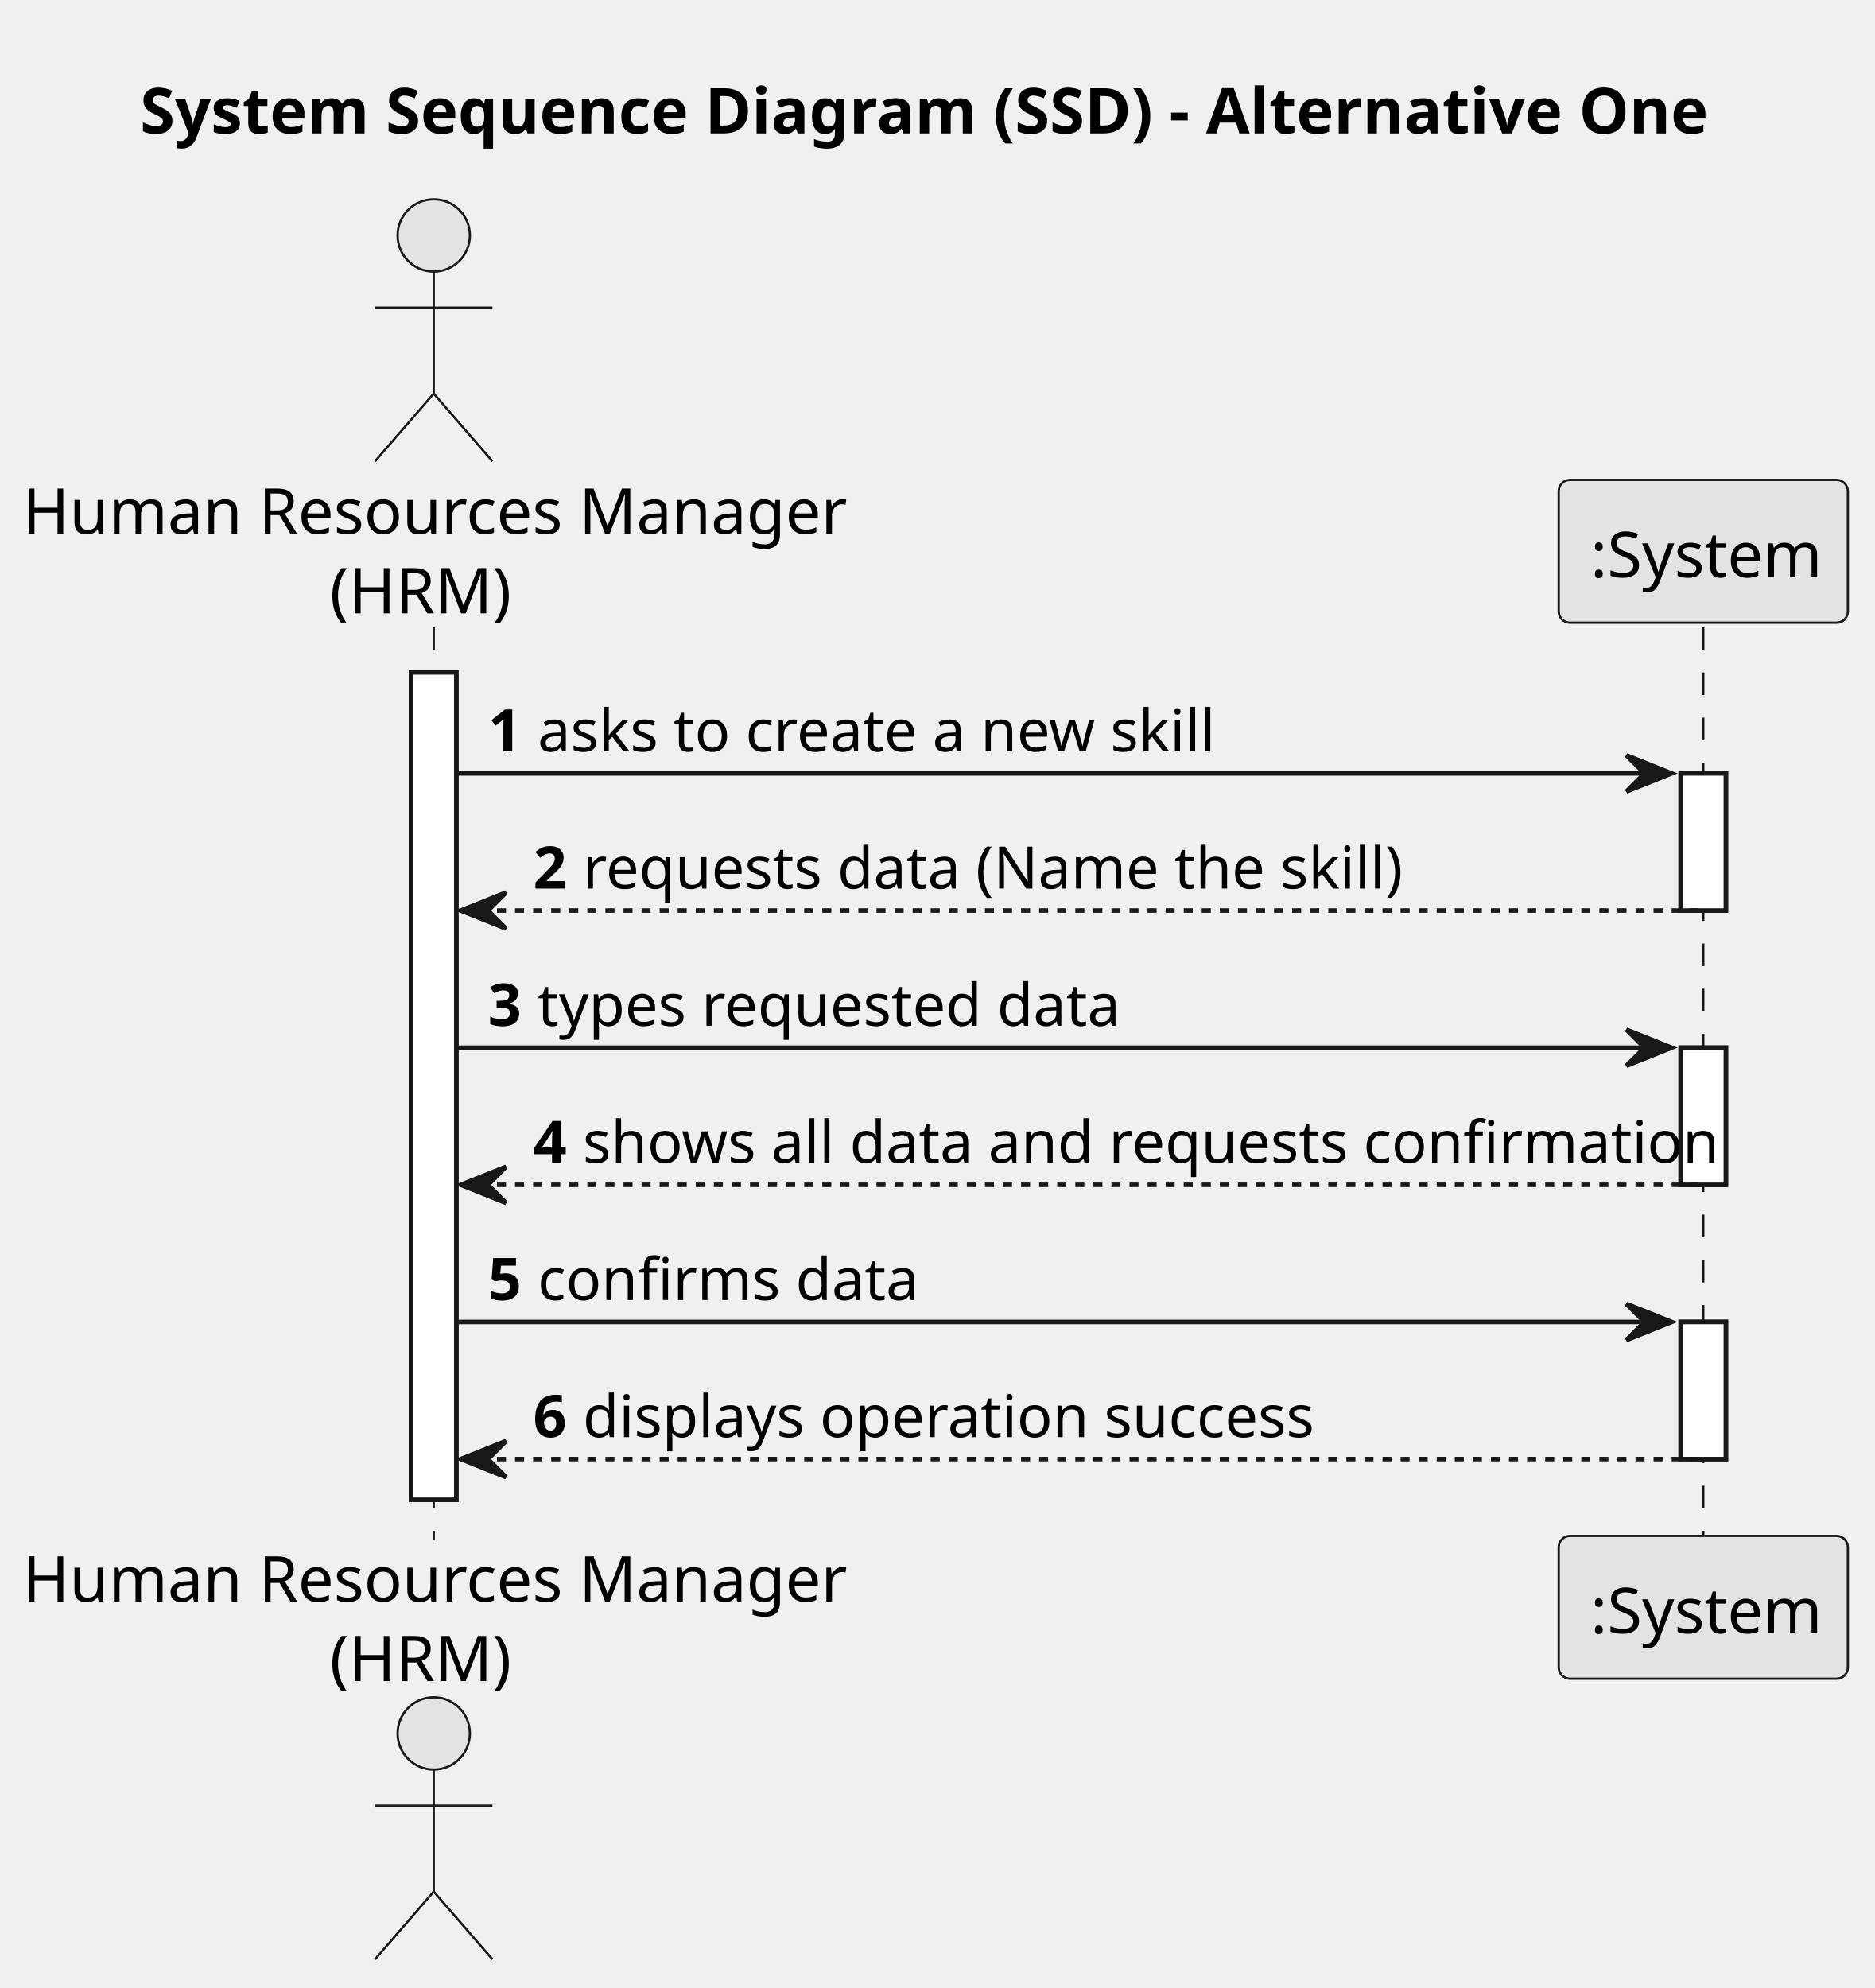
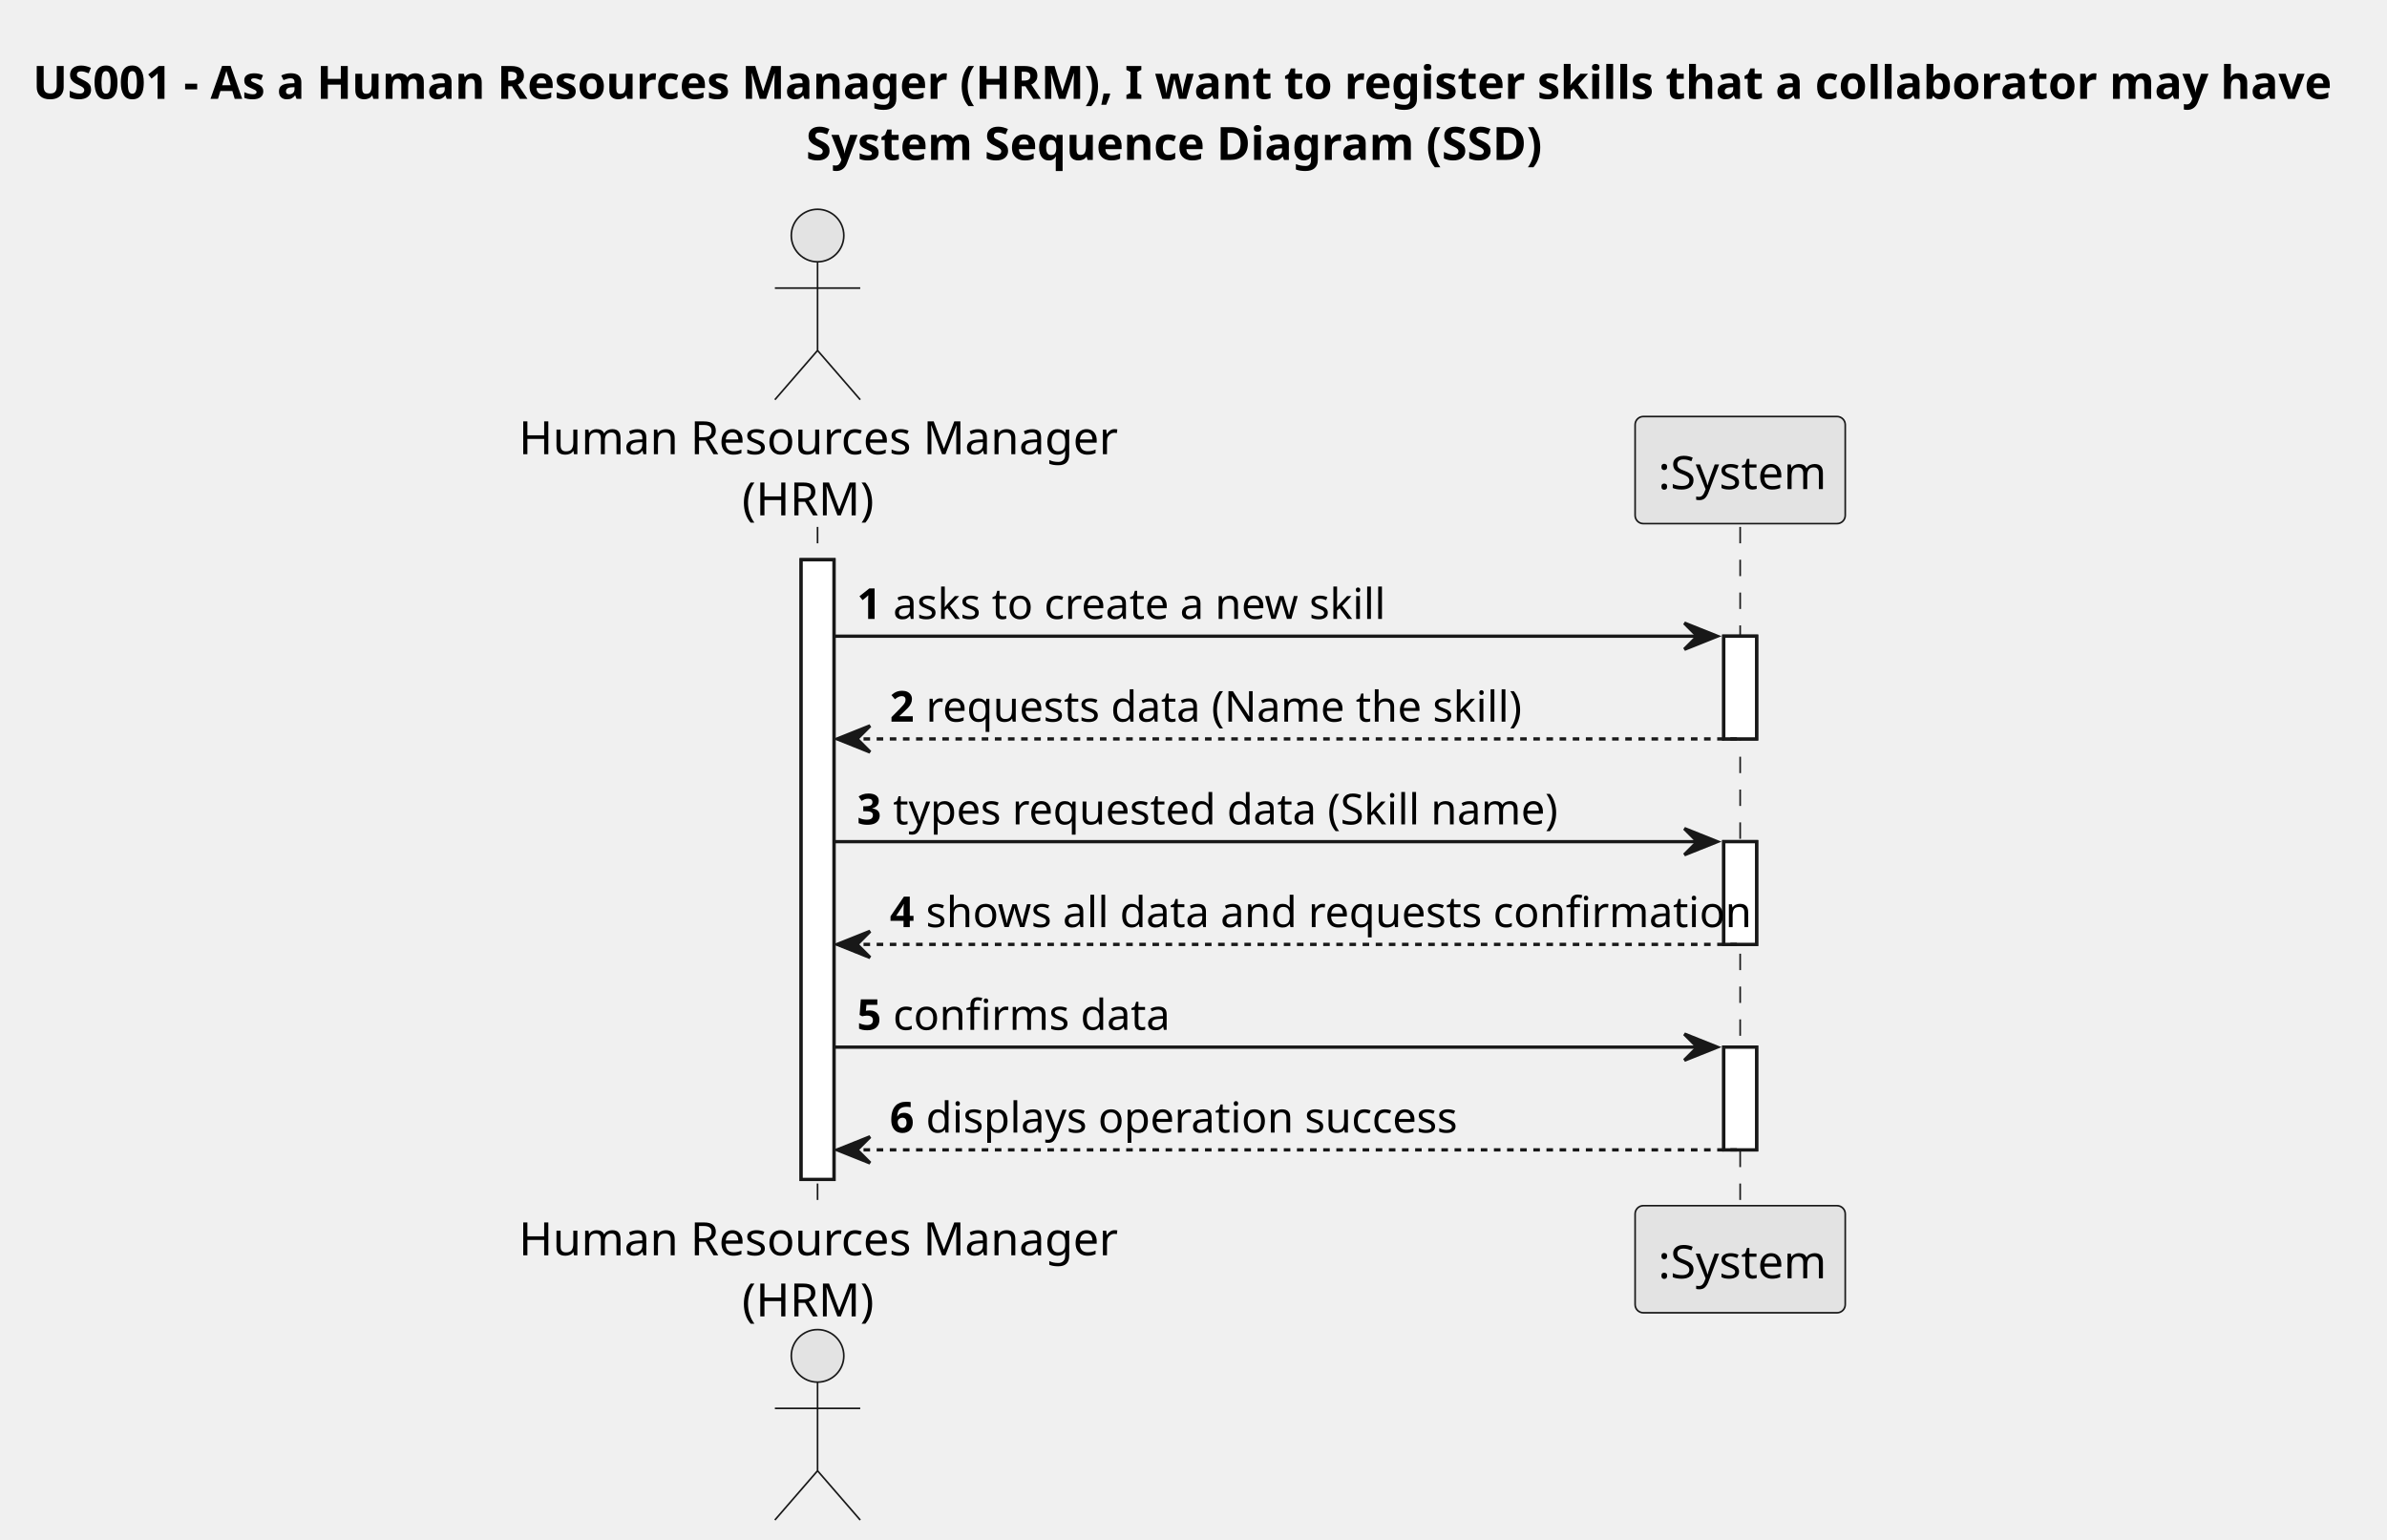
- <svg xmlns="http://www.w3.org/2000/svg" contentStyleType="text/css" height="440px" preserveAspectRatio="none" style="width:415px;height:440px;background:#FFFFFF;" version="1.1" viewBox="0 0 415 440" width="415px" zoomAndPan="magnify">
+ <svg xmlns="http://www.w3.org/2000/svg" contentStyleType="text/css" height="469px" preserveAspectRatio="none" style="width:727px;height:469px;background:#FFFFFF;" version="1.1" viewBox="0 0 727 469" width="727px" zoomAndPan="magnify">
  <defs />
  <g>
-     <text fill="#000000" font-family="sans-serif" font-size="14" font-weight="bold" lengthAdjust="spacing" textLength="351" x="31" y="29.533">System Sequence Diagram (SSD) - Alternative One</text>
-     <rect fill="#FFFFFF" height="183.109" style="stroke:#181818;stroke-width:1.0;" width="10" x="91" y="148.828" />
-     <rect fill="#FFFFFF" height="30.352" style="stroke:#181818;stroke-width:1.0;" width="10" x="372" y="171.18" />
-     <rect fill="#FFFFFF" height="30.352" style="stroke:#181818;stroke-width:1.0;" width="10" x="372" y="231.883" />
-     <rect fill="#FFFFFF" height="30.352" style="stroke:#181818;stroke-width:1.0;" width="10" x="372" y="292.586" />
-     <line style="stroke:#181818;stroke-width:0.5;stroke-dasharray:5.0,5.0;" x1="96" x2="96" y1="138.828" y2="340.938" />
-     <line style="stroke:#181818;stroke-width:0.5;stroke-dasharray:5.0,5.0;" x1="377" x2="377" y1="138.828" y2="340.938" />
-     <text fill="#000000" font-family="sans-serif" font-size="14" lengthAdjust="spacing" textLength="176" x="5" y="118.143">Human Resources Manager</text>
-     <text fill="#000000" font-family="sans-serif" font-size="14" lengthAdjust="spacing" textLength="40" x="73" y="135.752">(HRM)</text>
-     <ellipse cx="96" cy="52.109" fill="#E3E3E3" rx="8" ry="8" style="stroke:#181818;stroke-width:0.5;" />
-     <path d="M96,60.109 L96,87.109 M83,68.109 L109,68.109 M96,87.109 L83,102.109 M96,87.109 L109,102.109 " fill="none" style="stroke:#181818;stroke-width:0.5;" />
-     <text fill="#000000" font-family="sans-serif" font-size="14" lengthAdjust="spacing" textLength="176" x="5" y="354.471">Human Resources Manager</text>
-     <text fill="#000000" font-family="sans-serif" font-size="14" lengthAdjust="spacing" textLength="40" x="73" y="372.08">(HRM)</text>
-     <ellipse cx="96" cy="383.656" fill="#E3E3E3" rx="8" ry="8" style="stroke:#181818;stroke-width:0.5;" />
-     <path d="M96,391.656 L96,418.656 M83,399.656 L109,399.656 M96,418.656 L83,433.656 M96,418.656 L109,433.656 " fill="none" style="stroke:#181818;stroke-width:0.5;" />
-     <rect fill="#E3E3E3" height="31.609" rx="2.5" ry="2.5" style="stroke:#181818;stroke-width:0.5;" width="64" x="345" y="106.219" />
-     <text fill="#000000" font-family="sans-serif" font-size="14" lengthAdjust="spacing" textLength="50" x="352" y="127.752">:System</text>
-     <rect fill="#E3E3E3" height="31.609" rx="2.5" ry="2.5" style="stroke:#181818;stroke-width:0.5;" width="64" x="345" y="339.938" />
-     <text fill="#000000" font-family="sans-serif" font-size="14" lengthAdjust="spacing" textLength="50" x="352" y="361.471">:System</text>
-     <rect fill="#FFFFFF" height="183.109" style="stroke:#181818;stroke-width:1.0;" width="10" x="91" y="148.828" />
-     <rect fill="#FFFFFF" height="30.352" style="stroke:#181818;stroke-width:1.0;" width="10" x="372" y="171.18" />
-     <rect fill="#FFFFFF" height="30.352" style="stroke:#181818;stroke-width:1.0;" width="10" x="372" y="231.883" />
-     <rect fill="#FFFFFF" height="30.352" style="stroke:#181818;stroke-width:1.0;" width="10" x="372" y="292.586" />
-     <polygon fill="#181818" points="360,167.18,370,171.18,360,175.18,364,171.18" style="stroke:#181818;stroke-width:1.0;" />
-     <line style="stroke:#181818;stroke-width:1.0;" x1="101" x2="366" y1="171.18" y2="171.18" />
-     <text fill="#000000" font-family="sans-serif" font-size="13" font-weight="bold" lengthAdjust="spacing" textLength="7" x="108" y="166.323">1</text>
-     <text fill="#000000" font-family="sans-serif" font-size="13" lengthAdjust="spacing" textLength="148" x="119" y="166.323">asks to create a new skill</text>
-     <polygon fill="#181818" points="112,197.531,102,201.531,112,205.531,108,201.531" style="stroke:#181818;stroke-width:1.0;" />
-     <line style="stroke:#181818;stroke-width:1.0;stroke-dasharray:2.0,2.0;" x1="106" x2="376" y1="201.531" y2="201.531" />
-     <text fill="#000000" font-family="sans-serif" font-size="13" font-weight="bold" lengthAdjust="spacing" textLength="7" x="118" y="196.675">2</text>
-     <text fill="#000000" font-family="sans-serif" font-size="13" lengthAdjust="spacing" textLength="174" x="129" y="196.675">requests data (Name the skill)</text>
-     <polygon fill="#181818" points="360,227.883,370,231.883,360,235.883,364,231.883" style="stroke:#181818;stroke-width:1.0;" />
-     <line style="stroke:#181818;stroke-width:1.0;" x1="101" x2="366" y1="231.883" y2="231.883" />
-     <text fill="#000000" font-family="sans-serif" font-size="13" font-weight="bold" lengthAdjust="spacing" textLength="7" x="108" y="227.026">3</text>
-     <text fill="#000000" font-family="sans-serif" font-size="13" lengthAdjust="spacing" textLength="122" x="119" y="227.026">types requested data</text>
-     <polygon fill="#181818" points="112,258.234,102,262.234,112,266.234,108,262.234" style="stroke:#181818;stroke-width:1.0;" />
-     <line style="stroke:#181818;stroke-width:1.0;stroke-dasharray:2.0,2.0;" x1="106" x2="376" y1="262.234" y2="262.234" />
-     <text fill="#000000" font-family="sans-serif" font-size="13" font-weight="bold" lengthAdjust="spacing" textLength="7" x="118" y="257.378">4</text>
-     <text fill="#000000" font-family="sans-serif" font-size="13" lengthAdjust="spacing" textLength="236" x="129" y="257.378">shows all data and requests confirmation</text>
-     <polygon fill="#181818" points="360,288.586,370,292.586,360,296.586,364,292.586" style="stroke:#181818;stroke-width:1.0;" />
-     <line style="stroke:#181818;stroke-width:1.0;" x1="101" x2="366" y1="292.586" y2="292.586" />
-     <text fill="#000000" font-family="sans-serif" font-size="13" font-weight="bold" lengthAdjust="spacing" textLength="7" x="108" y="287.729">5</text>
-     <text fill="#000000" font-family="sans-serif" font-size="13" lengthAdjust="spacing" textLength="78" x="119" y="287.729">confirms data</text>
-     <polygon fill="#181818" points="112,318.938,102,322.938,112,326.938,108,322.938" style="stroke:#181818;stroke-width:1.0;" />
-     <line style="stroke:#181818;stroke-width:1.0;stroke-dasharray:2.0,2.0;" x1="106" x2="376" y1="322.938" y2="322.938" />
-     <text fill="#000000" font-family="sans-serif" font-size="13" font-weight="bold" lengthAdjust="spacing" textLength="7" x="118" y="318.081">6</text>
-     <text fill="#000000" font-family="sans-serif" font-size="13" lengthAdjust="spacing" textLength="158" x="129" y="318.081">displays operation success</text>
+     <text fill="#000000" font-family="sans-serif" font-size="14" font-weight="bold" lengthAdjust="spacing" textLength="699" x="10" y="30.107">US001 - As a Human Resources Manager (HRM), I want to register skills that a collaborator may have</text>
+     <text fill="#000000" font-family="sans-serif" font-size="14" font-weight="bold" lengthAdjust="spacing" textLength="228" x="245.5" y="48.728">System Sequence Diagram (SSD)</text>
+     <rect fill="#FFFFFF" height="188.746" style="stroke:#181818;stroke-width:1.0;" width="10" x="244" y="170.484" />
+     <rect fill="#FFFFFF" height="31.291" style="stroke:#181818;stroke-width:1.0;" width="10" x="525" y="193.775" />
+     <rect fill="#FFFFFF" height="31.291" style="stroke:#181818;stroke-width:1.0;" width="10" x="525" y="256.357" />
+     <rect fill="#FFFFFF" height="31.291" style="stroke:#181818;stroke-width:1.0;" width="10" x="525" y="318.94" />
+     <line style="stroke:#181818;stroke-width:0.5;stroke-dasharray:5.0,5.0;" x1="249" x2="249" y1="160.484" y2="368.231" />
+     <line style="stroke:#181818;stroke-width:0.5;stroke-dasharray:5.0,5.0;" x1="530" x2="530" y1="160.484" y2="368.231" />
+     <text fill="#000000" font-family="sans-serif" font-size="14" lengthAdjust="spacing" textLength="176" x="158" y="138.35">Human Resources Manager</text>
+     <text fill="#000000" font-family="sans-serif" font-size="14" lengthAdjust="spacing" textLength="40" x="226" y="156.971">(HRM)</text>
+     <ellipse cx="249" cy="71.742" fill="#E3E3E3" rx="8" ry="8" style="stroke:#181818;stroke-width:0.5;" />
+     <path d="M249,79.742 L249,106.742 M236,87.742 L262,87.742 M249,106.742 L236,121.742 M249,106.742 L262,121.742 " fill="none" style="stroke:#181818;stroke-width:0.5;" />
+     <text fill="#000000" font-family="sans-serif" font-size="14" lengthAdjust="spacing" textLength="176" x="158" y="382.338">Human Resources Manager</text>
+     <text fill="#000000" font-family="sans-serif" font-size="14" lengthAdjust="spacing" textLength="40" x="226" y="400.959">(HRM)</text>
+     <ellipse cx="249" cy="412.973" fill="#E3E3E3" rx="8" ry="8" style="stroke:#181818;stroke-width:0.5;" />
+     <path d="M249,420.973 L249,447.973 M236,428.973 L262,428.973 M249,447.973 L236,462.973 M249,447.973 L262,462.973 " fill="none" style="stroke:#181818;stroke-width:0.5;" />
+     <rect fill="#E3E3E3" height="32.621" rx="2.5" ry="2.5" style="stroke:#181818;stroke-width:0.5;" width="64" x="498" y="126.863" />
+     <text fill="#000000" font-family="sans-serif" font-size="14" lengthAdjust="spacing" textLength="50" x="505" y="148.971">:System</text>
+     <rect fill="#E3E3E3" height="32.621" rx="2.5" ry="2.5" style="stroke:#181818;stroke-width:0.5;" width="64" x="498" y="367.231" />
+     <text fill="#000000" font-family="sans-serif" font-size="14" lengthAdjust="spacing" textLength="50" x="505" y="389.338">:System</text>
+     <rect fill="#FFFFFF" height="188.746" style="stroke:#181818;stroke-width:1.0;" width="10" x="244" y="170.484" />
+     <rect fill="#FFFFFF" height="31.291" style="stroke:#181818;stroke-width:1.0;" width="10" x="525" y="193.775" />
+     <rect fill="#FFFFFF" height="31.291" style="stroke:#181818;stroke-width:1.0;" width="10" x="525" y="256.357" />
+     <rect fill="#FFFFFF" height="31.291" style="stroke:#181818;stroke-width:1.0;" width="10" x="525" y="318.94" />
+     <polygon fill="#181818" points="513,189.775,523,193.775,513,197.775,517,193.775" style="stroke:#181818;stroke-width:1.0;" />
+     <line style="stroke:#181818;stroke-width:1.0;" x1="254" x2="519" y1="193.775" y2="193.775" />
+     <text fill="#000000" font-family="sans-serif" font-size="13" font-weight="bold" lengthAdjust="spacing" textLength="7" x="261" y="188.513">1</text>
+     <text fill="#000000" font-family="sans-serif" font-size="13" lengthAdjust="spacing" textLength="148" x="272" y="188.513">asks to create a new skill</text>
+     <polygon fill="#181818" points="265,221.066,255,225.066,265,229.066,261,225.066" style="stroke:#181818;stroke-width:1.0;" />
+     <line style="stroke:#181818;stroke-width:1.0;stroke-dasharray:2.0,2.0;" x1="259" x2="529" y1="225.066" y2="225.066" />
+     <text fill="#000000" font-family="sans-serif" font-size="13" font-weight="bold" lengthAdjust="spacing" textLength="7" x="271" y="219.804">2</text>
+     <text fill="#000000" font-family="sans-serif" font-size="13" lengthAdjust="spacing" textLength="174" x="282" y="219.804">requests data (Name the skill)</text>
+     <polygon fill="#181818" points="513,252.357,523,256.357,513,260.357,517,256.357" style="stroke:#181818;stroke-width:1.0;" />
+     <line style="stroke:#181818;stroke-width:1.0;" x1="254" x2="519" y1="256.357" y2="256.357" />
+     <text fill="#000000" font-family="sans-serif" font-size="13" font-weight="bold" lengthAdjust="spacing" textLength="7" x="261" y="251.095">3</text>
+     <text fill="#000000" font-family="sans-serif" font-size="13" lengthAdjust="spacing" textLength="195" x="272" y="251.095">types requested data (Skill name)</text>
+     <polygon fill="#181818" points="265,283.648,255,287.648,265,291.648,261,287.648" style="stroke:#181818;stroke-width:1.0;" />
+     <line style="stroke:#181818;stroke-width:1.0;stroke-dasharray:2.0,2.0;" x1="259" x2="529" y1="287.648" y2="287.648" />
+     <text fill="#000000" font-family="sans-serif" font-size="13" font-weight="bold" lengthAdjust="spacing" textLength="7" x="271" y="282.386">4</text>
+     <text fill="#000000" font-family="sans-serif" font-size="13" lengthAdjust="spacing" textLength="236" x="282" y="282.386">shows all data and requests confirmation</text>
+     <polygon fill="#181818" points="513,314.94,523,318.94,513,322.94,517,318.94" style="stroke:#181818;stroke-width:1.0;" />
+     <line style="stroke:#181818;stroke-width:1.0;" x1="254" x2="519" y1="318.94" y2="318.94" />
+     <text fill="#000000" font-family="sans-serif" font-size="13" font-weight="bold" lengthAdjust="spacing" textLength="7" x="261" y="313.677">5</text>
+     <text fill="#000000" font-family="sans-serif" font-size="13" lengthAdjust="spacing" textLength="78" x="272" y="313.677">confirms data</text>
+     <polygon fill="#181818" points="265,346.231,255,350.231,265,354.231,261,350.231" style="stroke:#181818;stroke-width:1.0;" />
+     <line style="stroke:#181818;stroke-width:1.0;stroke-dasharray:2.0,2.0;" x1="259" x2="529" y1="350.231" y2="350.231" />
+     <text fill="#000000" font-family="sans-serif" font-size="13" font-weight="bold" lengthAdjust="spacing" textLength="7" x="271" y="344.968">6</text>
+     <text fill="#000000" font-family="sans-serif" font-size="13" lengthAdjust="spacing" textLength="158" x="282" y="344.968">displays operation success</text>
  </g>
</svg>
